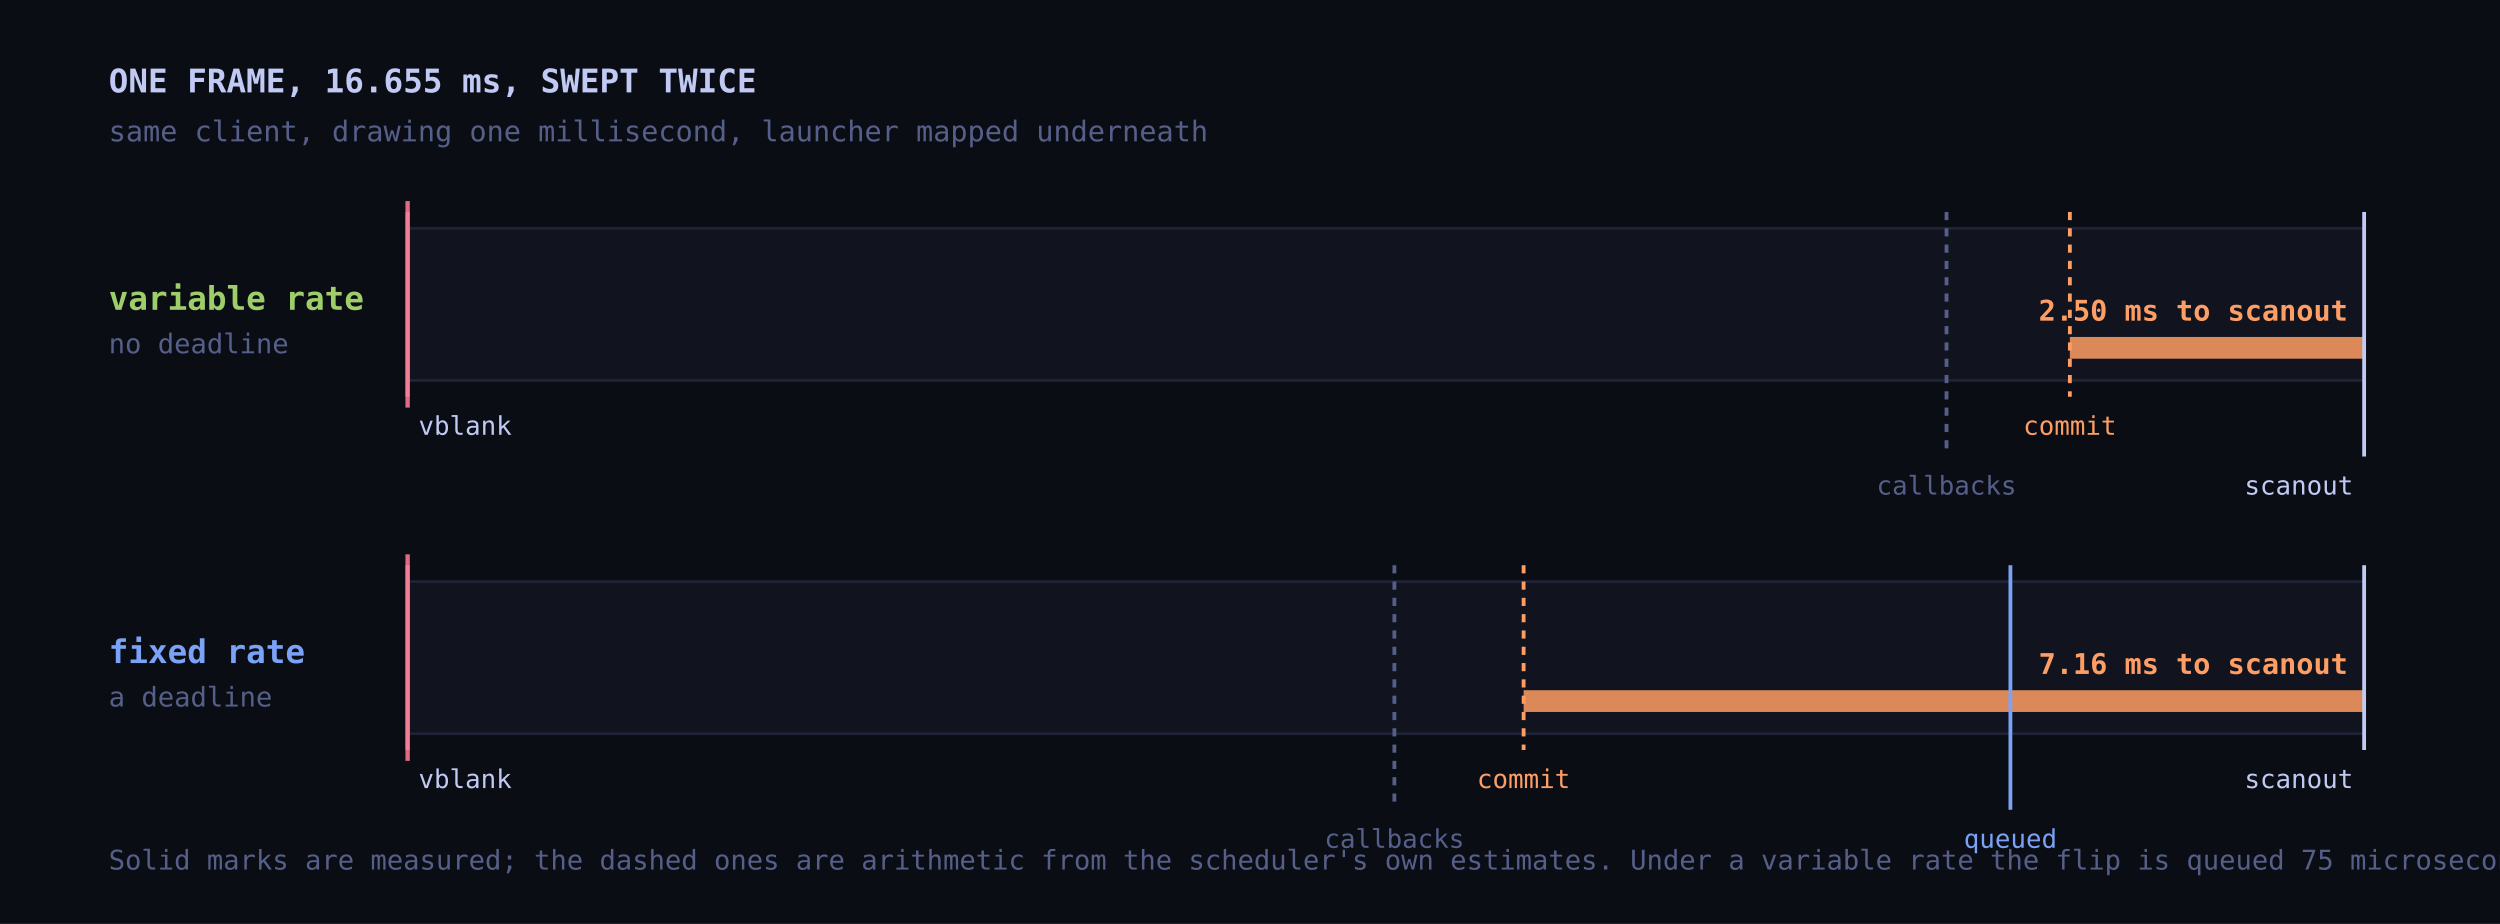
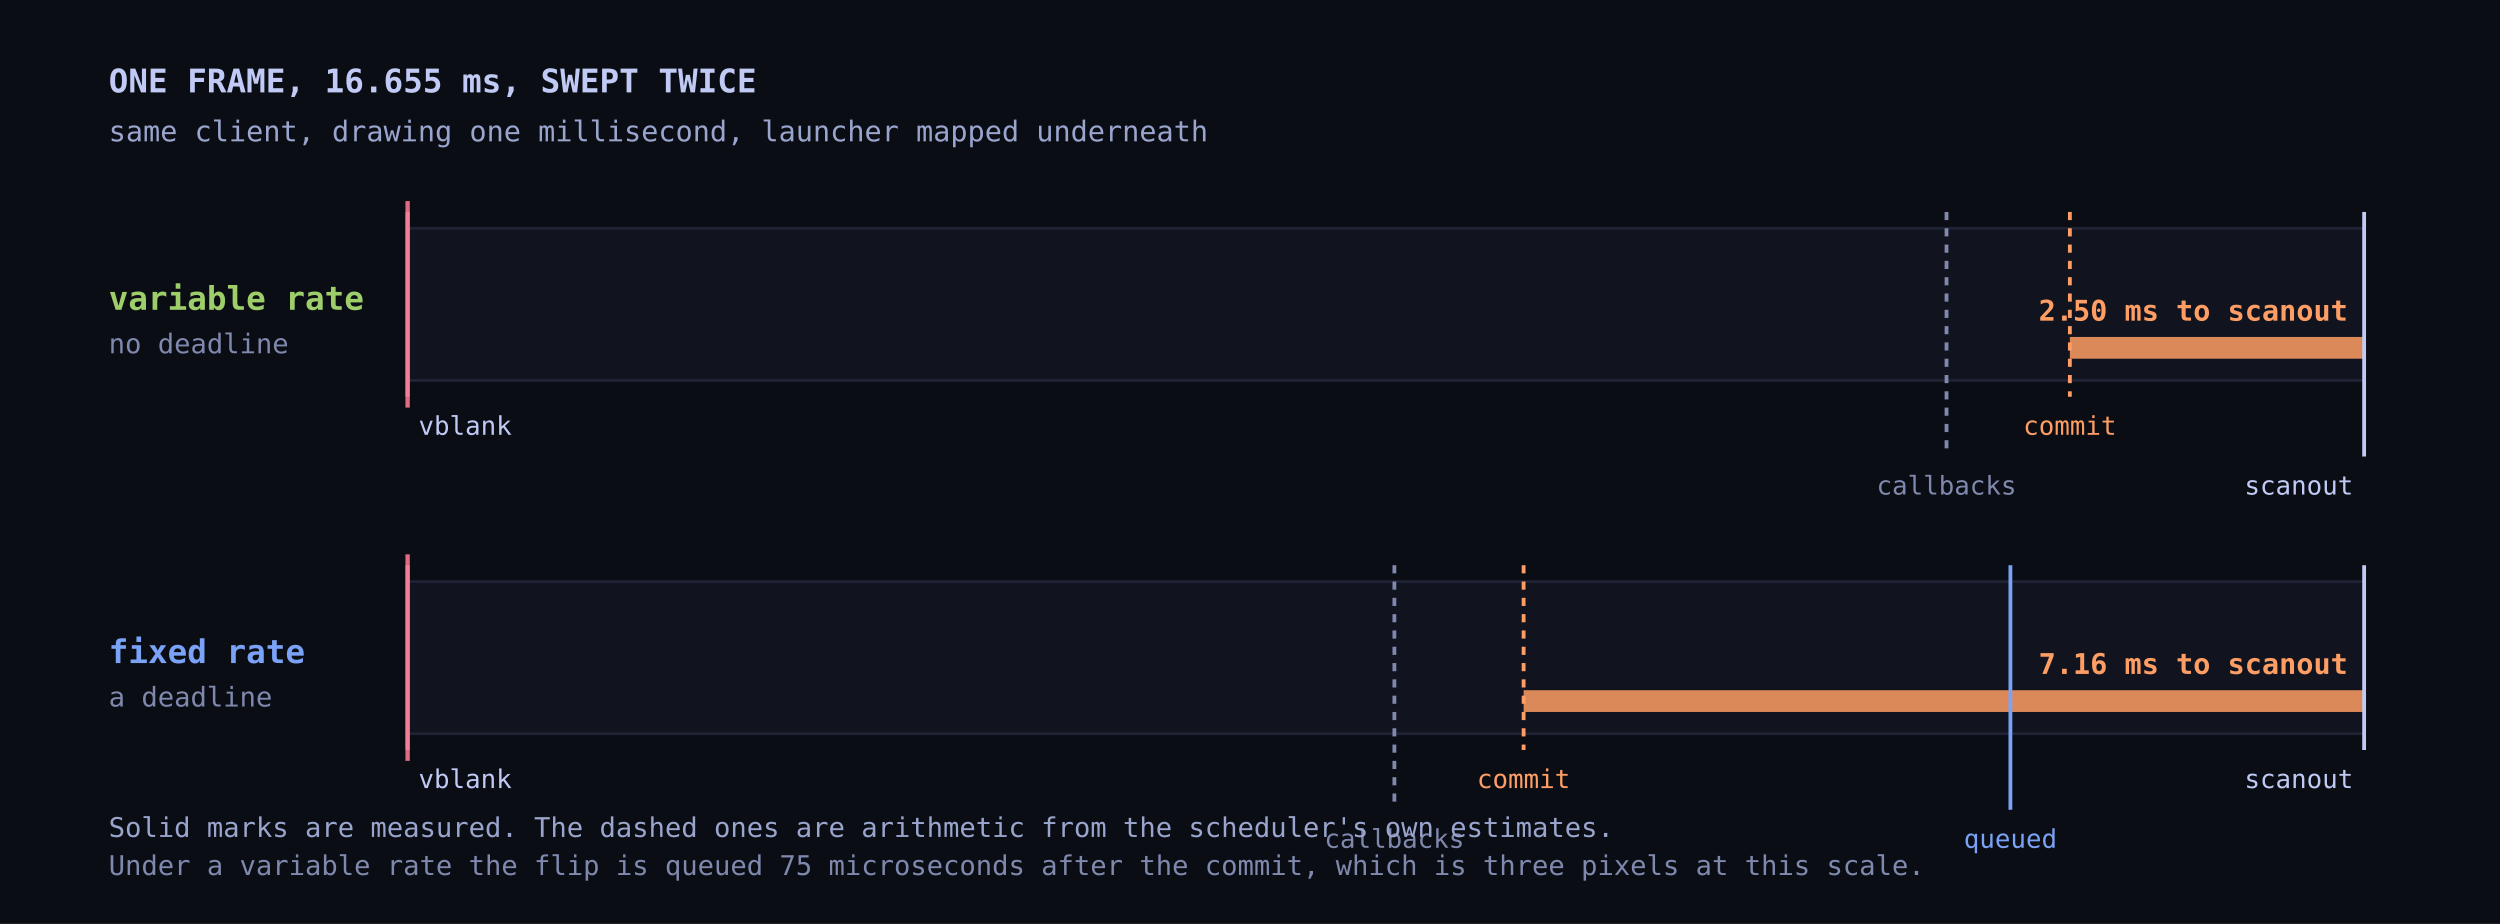
<svg xmlns="http://www.w3.org/2000/svg" width="920" height="340" viewBox="0 0 920 340" role="img" aria-label="One frame swept twice: at a variable refresh the commit is queued at once, at a fixed one it waits for the deadline">
  <rect width="920" height="340" fill="#0b0d14" />
  <text class="t" x="40" y="34" font-size="12" font-weight="700" fill="#c0caf5" text-anchor="start">ONE FRAME, 16.655 ms, SWEPT TWICE</text>
-   <text class="t" x="40" y="52" font-size="10.5" font-weight="400" fill="#565f89" text-anchor="start">same client, drawing one millisecond, launcher mapped underneath</text>
+   <text class="t" x="40" y="52" font-size="10.5" font-weight="400" fill="#9aa5ce" text-anchor="start">same client, drawing one millisecond, launcher mapped underneath</text>
  <text class="t" x="40" y="114" font-size="12" font-weight="700" fill="#9ece6a" text-anchor="start">variable rate</text>
-   <text class="t" x="40" y="130" font-size="10" font-weight="400" fill="#565f89" text-anchor="start">no deadline</text>
+   <text class="t" x="40" y="130" font-size="10" font-weight="400" fill="#7f88ad" text-anchor="start">no deadline</text>
  <rect x="150" y="84" width="720" height="56" fill="#11141f" stroke="#1f2335" />
  <rect id="span0" x="761.71" y="124" width="108.29" height="8" fill="#ff9e64" opacity="0.85" />
  <text class="t" x="864.0" y="118" font-size="10.5" font-weight="700" fill="#ff9e64" text-anchor="end">2.50 ms to scanout</text>
  <g id="m00">
    <path d="M150.00 78 V146" stroke="#c0caf5" stroke-width="1.4" />
    <text class="t" x="154.0" y="160" font-size="9.5" font-weight="500" fill="#c0caf5" text-anchor="start">vblank</text>
  </g>
  <g id="m013100">
-     <path d="M716.32 78 V168" stroke="#565f89" stroke-width="1.4" stroke-dasharray="3 3" />
-     <text class="t" x="716.316" y="182" font-size="9.5" font-weight="500" fill="#565f89" text-anchor="middle">callbacks</text>
+     <path d="M716.32 78 V168" stroke="#7f88ad" stroke-width="1.4" stroke-dasharray="3 3" />
+     <text class="t" x="716.316" y="182" font-size="9.5" font-weight="500" fill="#7f88ad" text-anchor="middle">callbacks</text>
  </g>
  <g id="m014150">
    <path d="M761.71 78 V146" stroke="#ff9e64" stroke-width="1.4" stroke-dasharray="3 3" />
    <text class="t" x="761.708" y="160" font-size="9.5" font-weight="500" fill="#ff9e64" text-anchor="middle">commit</text>
  </g>
  <g id="m016655">
    <path d="M870.00 78 V168" stroke="#c0caf5" stroke-width="1.4" />
    <text class="t" x="866.0" y="182" font-size="9.5" font-weight="500" fill="#c0caf5" text-anchor="end">scanout</text>
  </g>
  <g class="head">
    <path d="M150 74 V150" stroke="#f7768e" stroke-width="1.6" opacity="0.9" />
  </g>
  <text class="t" x="40" y="244" font-size="12" font-weight="700" fill="#7aa2f7" text-anchor="start">fixed rate</text>
-   <text class="t" x="40" y="260" font-size="10" font-weight="400" fill="#565f89" text-anchor="start">a deadline</text>
+   <text class="t" x="40" y="260" font-size="10" font-weight="400" fill="#7f88ad" text-anchor="start">a deadline</text>
  <rect x="150" y="214" width="720" height="56" fill="#11141f" stroke="#1f2335" />
  <rect id="span1" x="560.69" y="254" width="309.31" height="8" fill="#ff9e64" opacity="0.85" />
  <text class="t" x="864.0" y="248" font-size="10.5" font-weight="700" fill="#ff9e64" text-anchor="end">7.16 ms to scanout</text>
  <g id="m10">
    <path d="M150.00 208 V276" stroke="#c0caf5" stroke-width="1.4" />
    <text class="t" x="154.0" y="290" font-size="9.5" font-weight="500" fill="#c0caf5" text-anchor="start">vblank</text>
  </g>
  <g id="m18400">
-     <path d="M513.13 208 V298" stroke="#565f89" stroke-width="1.4" stroke-dasharray="3 3" />
-     <text class="t" x="513.134" y="312" font-size="9.5" font-weight="500" fill="#565f89" text-anchor="middle">callbacks</text>
+     <path d="M513.13 208 V298" stroke="#7f88ad" stroke-width="1.4" stroke-dasharray="3 3" />
+     <text class="t" x="513.134" y="312" font-size="9.5" font-weight="500" fill="#7f88ad" text-anchor="middle">callbacks</text>
  </g>
  <g id="m19500">
    <path d="M560.69 208 V276" stroke="#ff9e64" stroke-width="1.4" stroke-dasharray="3 3" />
    <text class="t" x="560.687" y="290" font-size="9.5" font-weight="500" fill="#ff9e64" text-anchor="middle">commit</text>
  </g>
  <g id="m113644">
    <path d="M739.83 208 V298" stroke="#7aa2f7" stroke-width="1.4" />
    <text class="t" x="739.834" y="312" font-size="9.5" font-weight="500" fill="#7aa2f7" text-anchor="middle">queued</text>
  </g>
  <g id="m116655">
    <path d="M870.00 208 V276" stroke="#c0caf5" stroke-width="1.4" />
    <text class="t" x="866.0" y="290" font-size="9.5" font-weight="500" fill="#c0caf5" text-anchor="end">scanout</text>
  </g>
  <g class="head">
    <path d="M150 204 V280" stroke="#f7768e" stroke-width="1.6" opacity="0.9" />
  </g>
-   <text class="t" x="40" y="320" font-size="10" font-weight="400" fill="#565f89" text-anchor="start">Solid marks are measured; the dashed ones are arithmetic from the scheduler's own estimates. Under a variable rate the flip is queued 75 microseconds after the commit, which is three pixels here.</text>
+   <text class="t" x="40" y="308" font-size="10" font-weight="400" fill="#9aa5ce" text-anchor="start">Solid marks are measured. The dashed ones are arithmetic from the scheduler's own estimates.</text>
+   <text class="t" x="40" y="322" font-size="10" font-weight="400" fill="#7f88ad" text-anchor="start">Under a variable rate the flip is queued 75 microseconds after the commit, which is three pixels at this scale.</text>
  <style>@media (prefers-reduced-motion: reduce) { * { animation: none !important; } }
.t { font-family: JetBrains Mono, JetBrainsMono Nerd Font, ui-monospace, monospace; }
@keyframes sweep { from { transform: translateX(0) } to { transform: translateX(720px) } }
.head { animation: sweep 4.0s linear infinite; }
@keyframes pop00 { 0%, 0.000% { opacity: .18 } 0.000%, 100% { opacity: 1 } }
#m00 { opacity: 1; animation: pop00 4.0s linear infinite; }
@keyframes pop013100 { 0%, 78.255% { opacity: .18 } 78.655%, 100% { opacity: 1 } }
#m013100 { opacity: 1; animation: pop013100 4.0s linear infinite; }
@keyframes pop014150 { 0%, 84.559% { opacity: .18 } 84.959%, 100% { opacity: 1 } }
#m014150 { opacity: 1; animation: pop014150 4.0s linear infinite; }
@keyframes pop016655 { 0%, 99.600% { opacity: .18 } 100.000%, 100% { opacity: 1 } }
#m016655 { opacity: 1; animation: pop016655 4.0s linear infinite; }
@keyframes grow0 { 0%, 84.959% { transform: scaleX(0) } 100.000%, 100% { transform: scaleX(1) } }
#span0 { transform-box: fill-box; transform-origin: left center; animation: grow0 4.0s linear infinite; }
@keyframes pop10 { 0%, 0.000% { opacity: .18 } 0.000%, 100% { opacity: 1 } }
#m10 { opacity: 1; animation: pop10 4.0s linear infinite; }
@keyframes pop18400 { 0%, 50.035% { opacity: .18 } 50.435%, 100% { opacity: 1 } }
#m18400 { opacity: 1; animation: pop18400 4.0s linear infinite; }
@keyframes pop19500 { 0%, 56.640% { opacity: .18 } 57.040%, 100% { opacity: 1 } }
#m19500 { opacity: 1; animation: pop19500 4.0s linear infinite; }
@keyframes pop113644 { 0%, 81.521% { opacity: .18 } 81.921%, 100% { opacity: 1 } }
#m113644 { opacity: 1; animation: pop113644 4.0s linear infinite; }
@keyframes pop116655 { 0%, 99.600% { opacity: .18 } 100.000%, 100% { opacity: 1 } }
#m116655 { opacity: 1; animation: pop116655 4.0s linear infinite; }
@keyframes grow1 { 0%, 57.040% { transform: scaleX(0) } 100.000%, 100% { transform: scaleX(1) } }
#span1 { transform-box: fill-box; transform-origin: left center; animation: grow1 4.0s linear infinite; }</style>
</svg>
